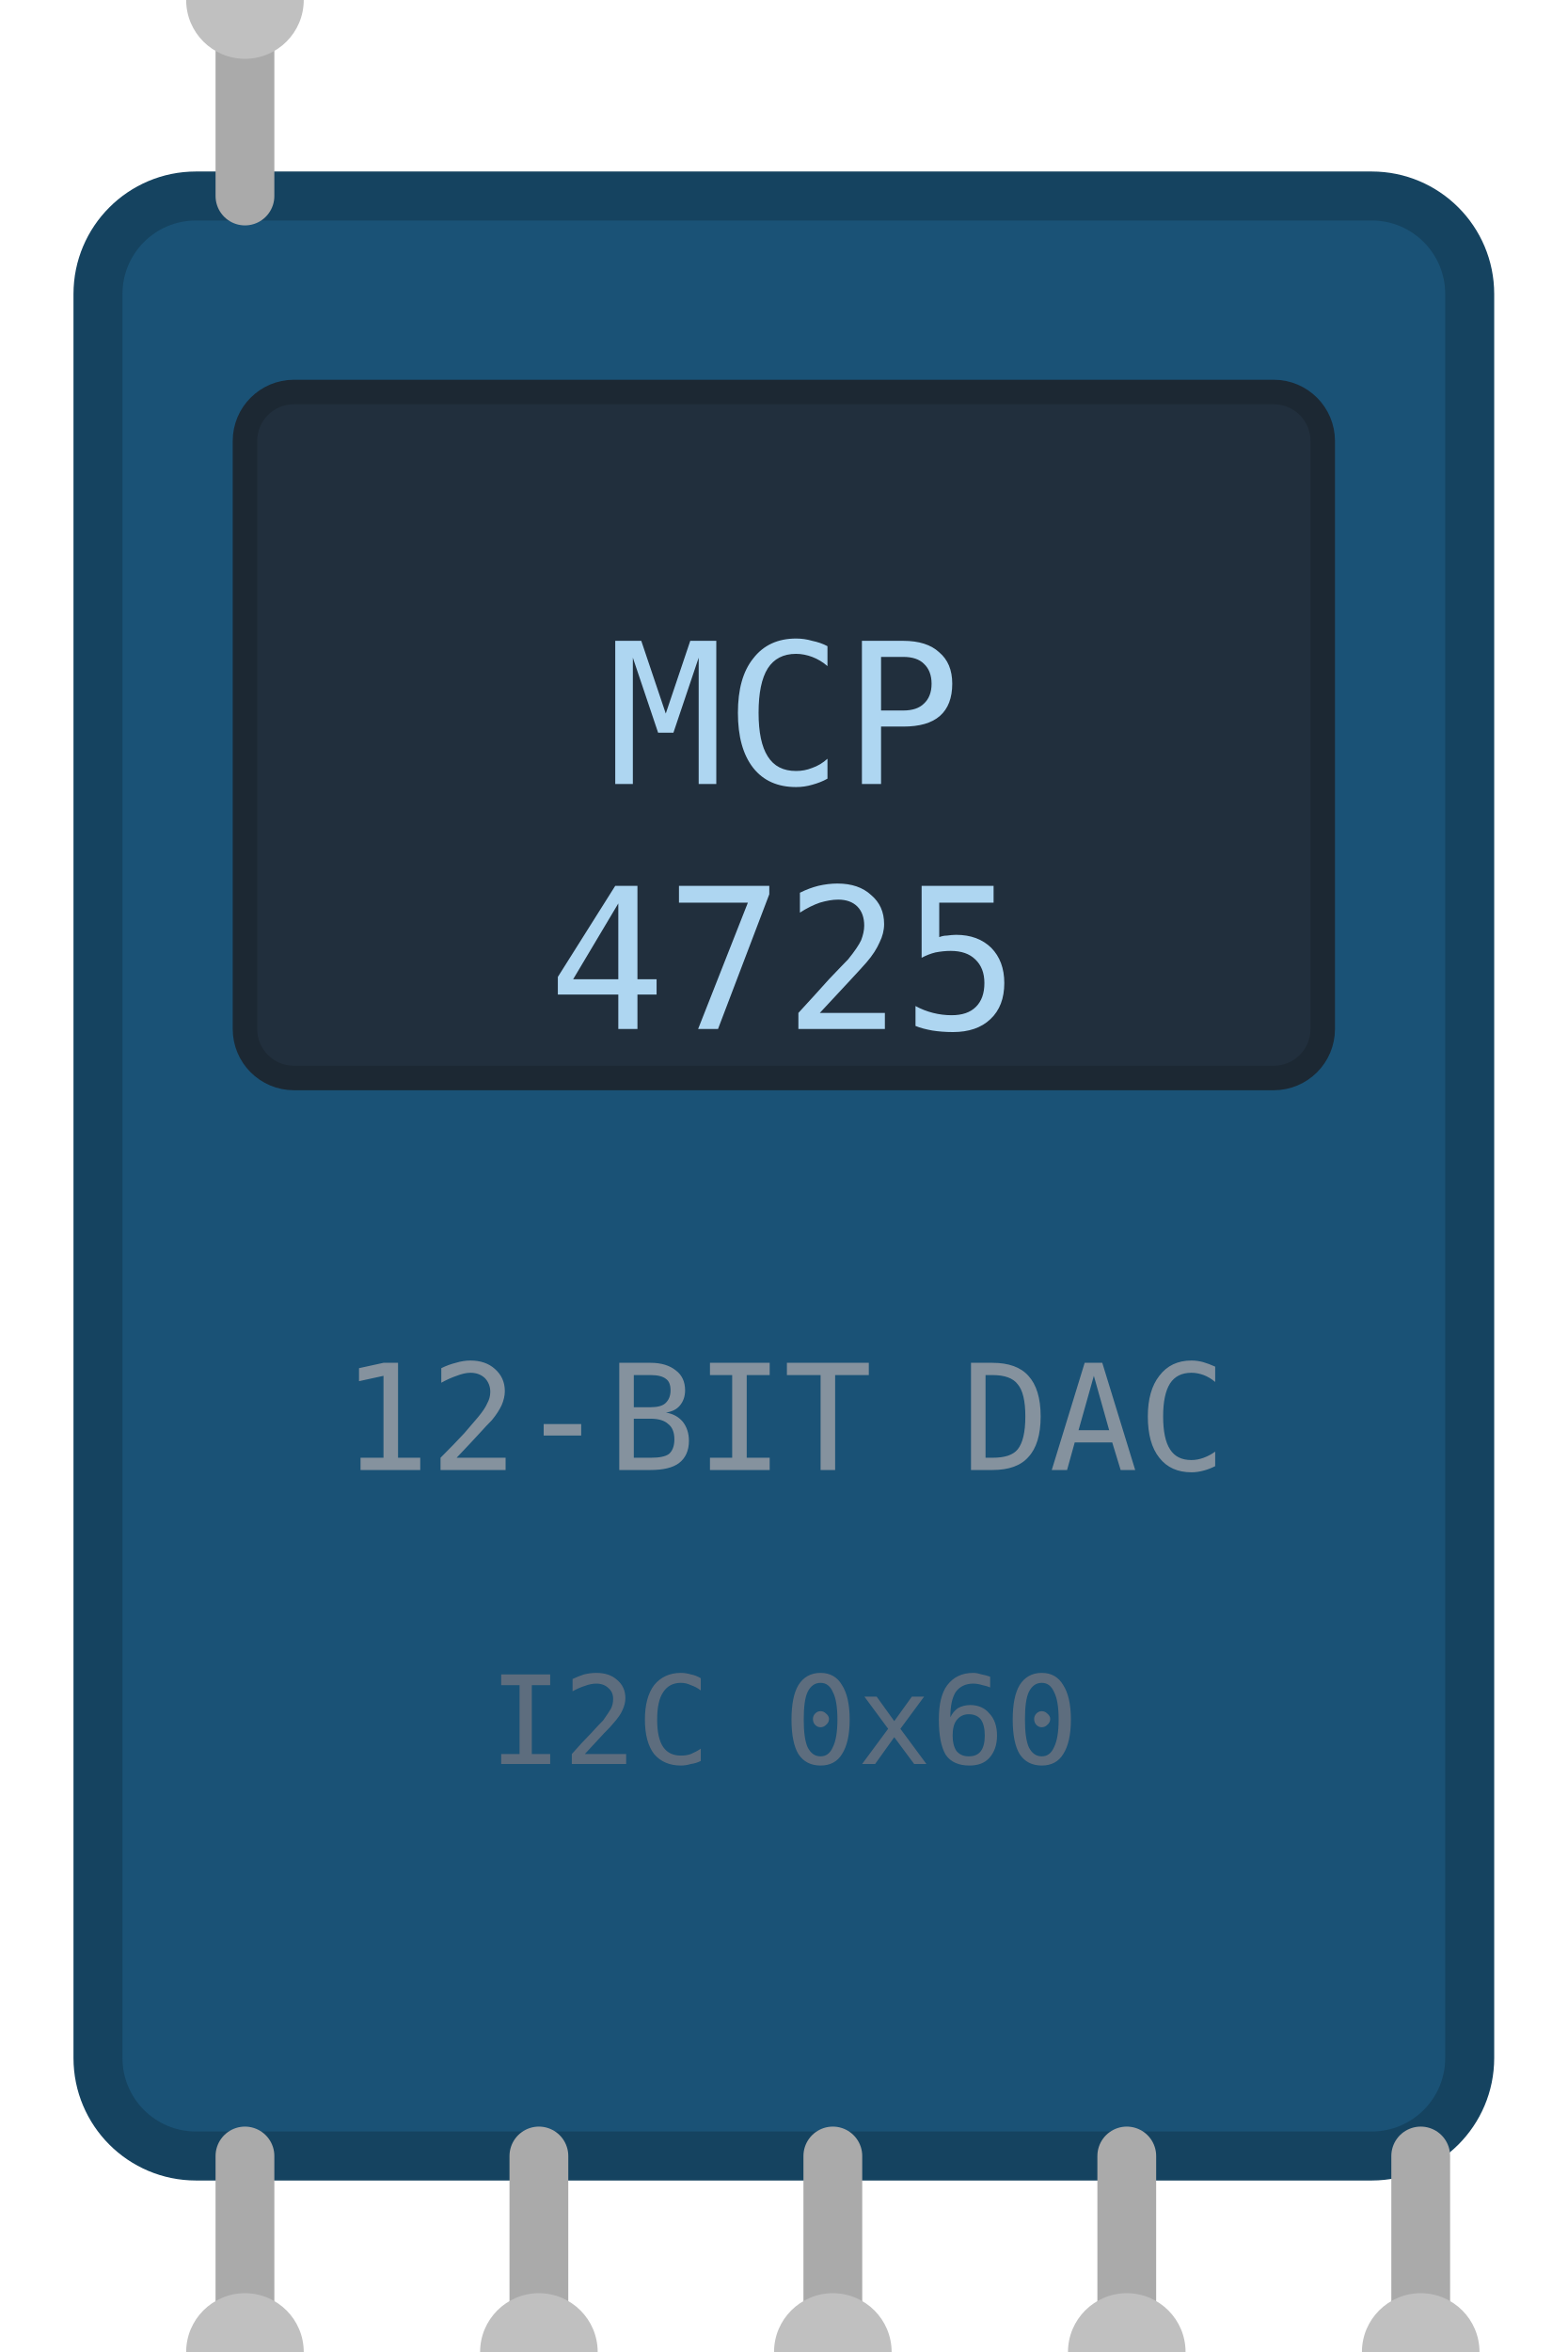
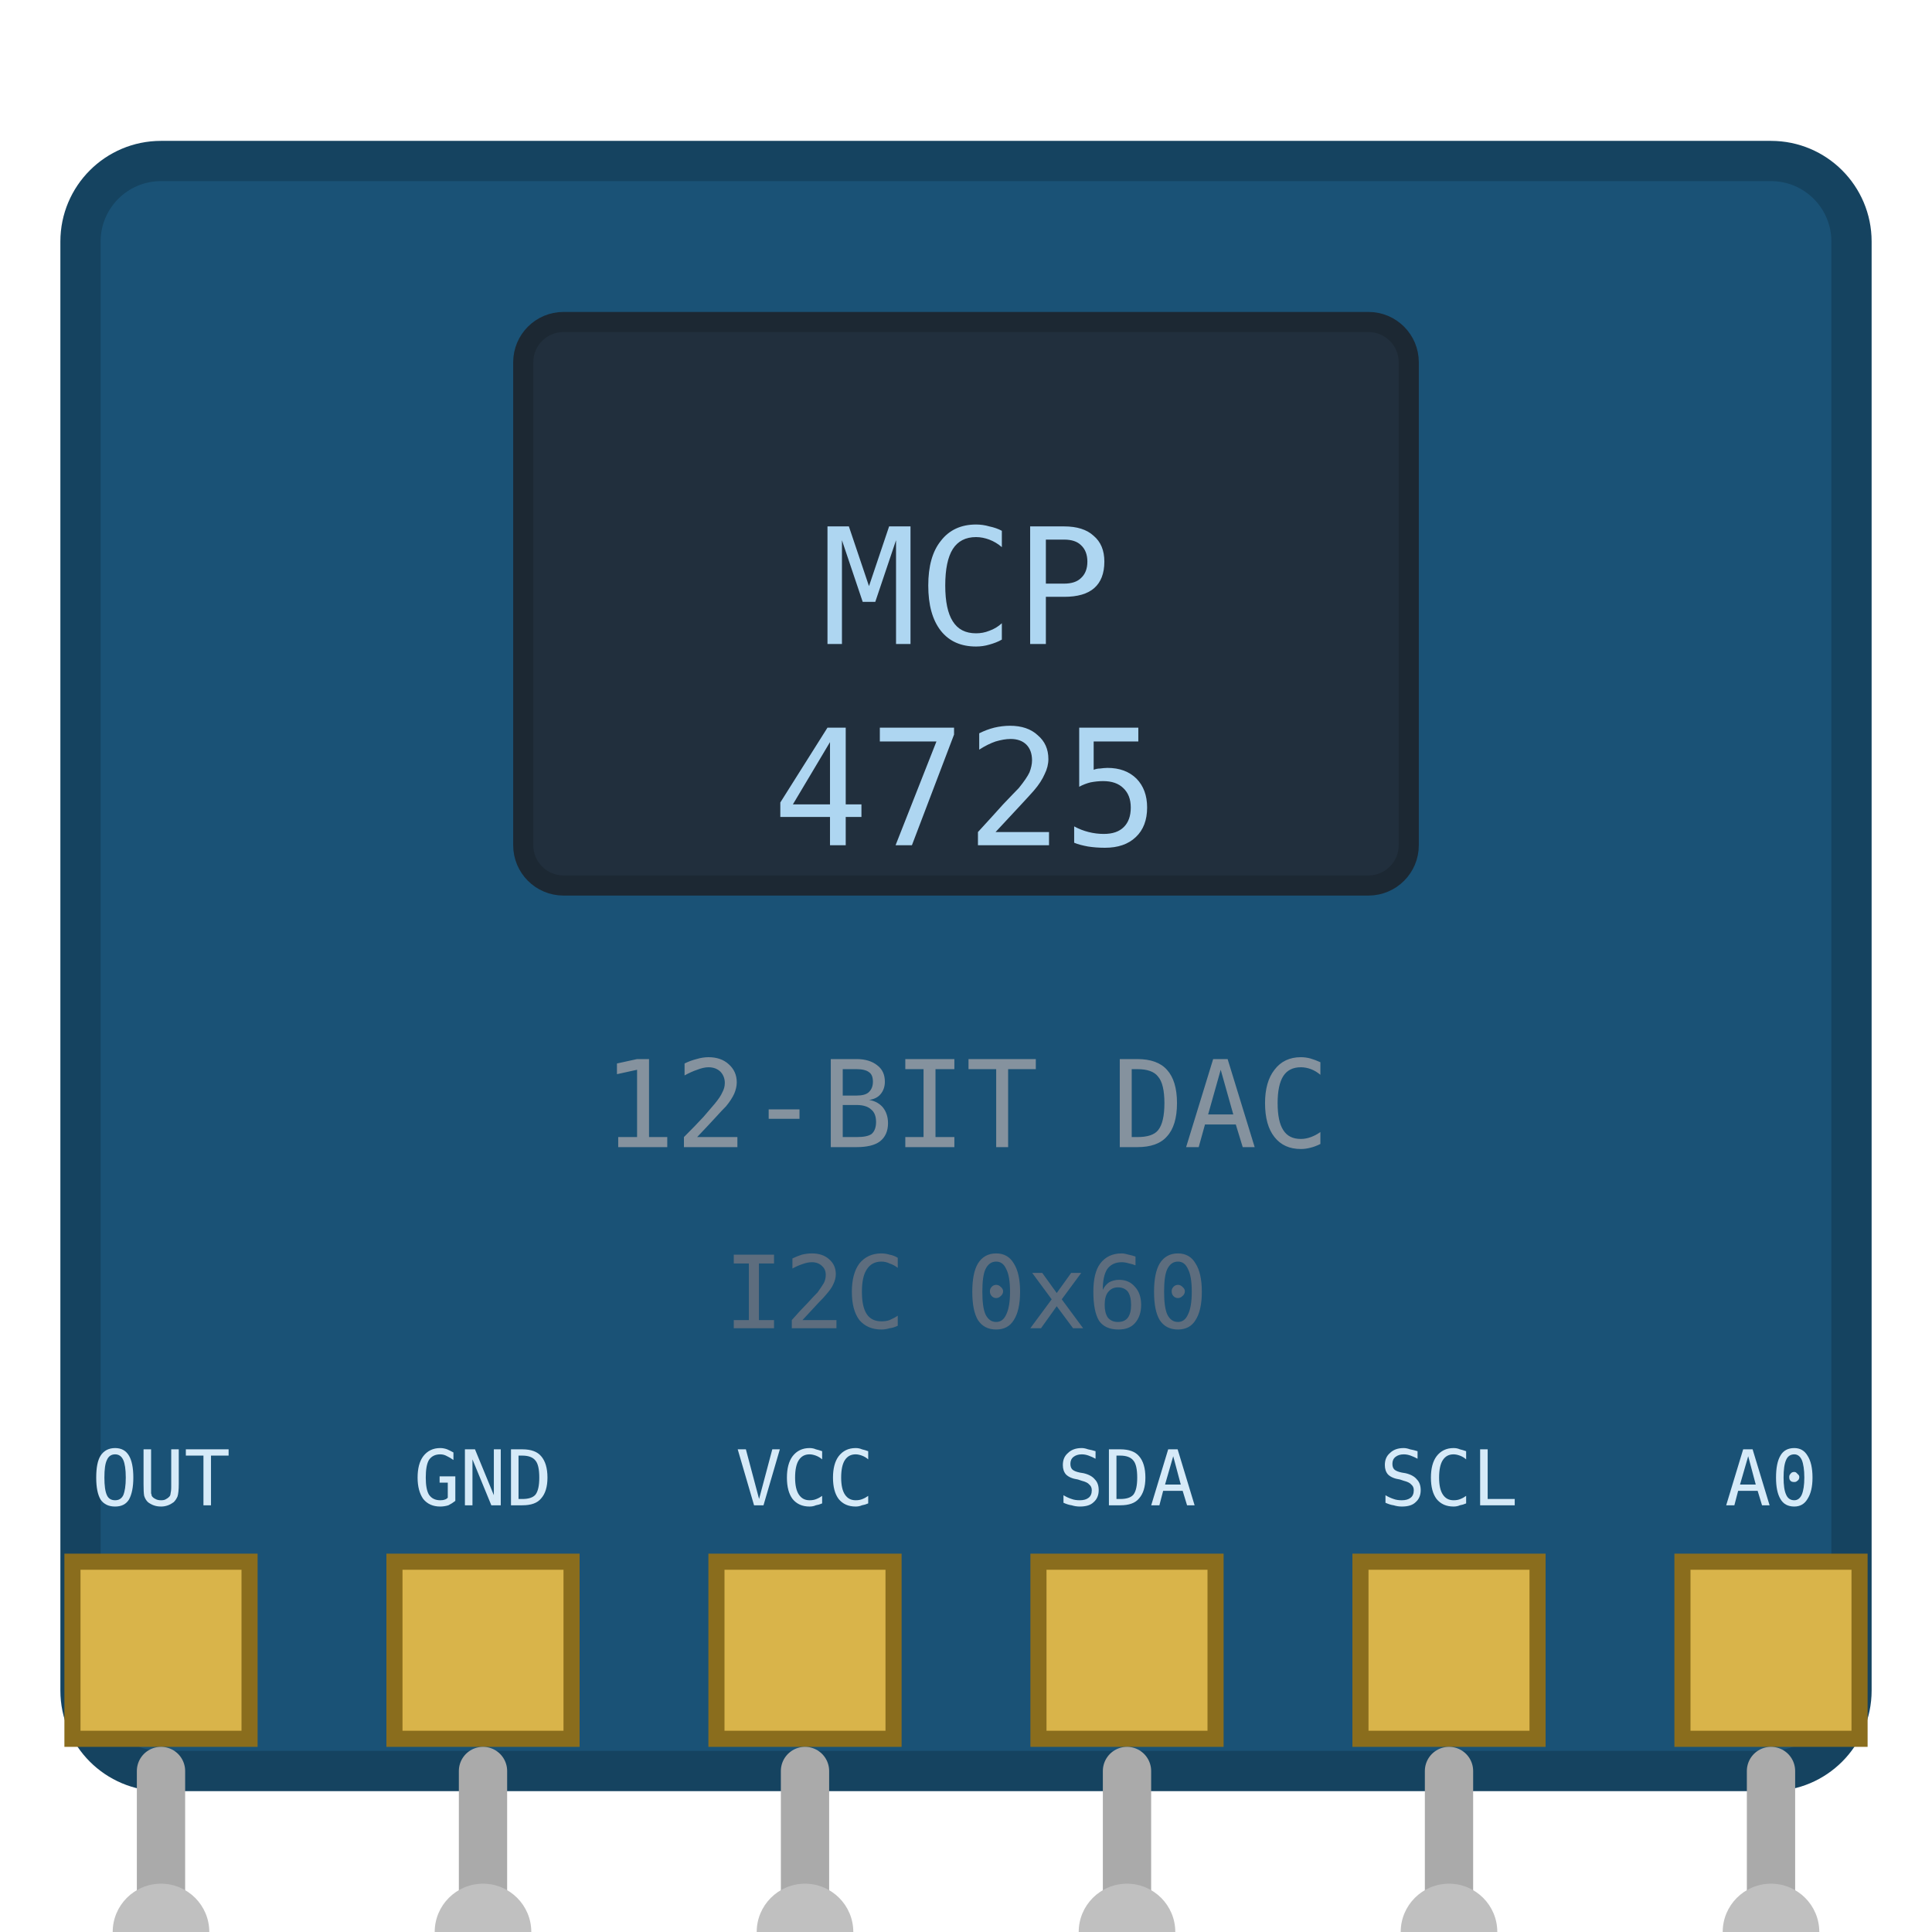
- <svg xmlns="http://www.w3.org/2000/svg" viewBox="0 0 32 48" width="32" height="48">
-   <rect x="2" y="4" width="28" height="40" rx="2" fill="#1a5276" stroke="#154360" stroke-width="1" />
-   <rect x="5" y="8" width="22" height="14" rx="1" fill="#212f3d" stroke="#1c2833" stroke-width="0.5" />
-   <text x="16" y="16" text-anchor="middle" font-family="monospace" font-size="4" fill="#aed6f1">MCP</text>
-   <text x="16" y="21" text-anchor="middle" font-family="monospace" font-size="4" fill="#aed6f1">4725</text>
-   <text x="16" y="30" text-anchor="middle" font-family="monospace" font-size="3" fill="#85929e">12-BIT DAC</text>
-   <text x="16" y="36" text-anchor="middle" font-family="monospace" font-size="2.5" fill="#5d6d7e">I2C 0x60</text>
-   <g stroke="#aaa" stroke-width="1.2" stroke-linecap="round">
-     <line x1="5" y1="44" x2="5" y2="48" />
-     <line x1="11" y1="44" x2="11" y2="48" />
-     <line x1="17" y1="44" x2="17" y2="48" />
-     <line x1="23" y1="44" x2="23" y2="48" />
-     <line x1="29" y1="44" x2="29" y2="48" />
-   </g>
-   <g fill="#c0c0c0">
-     <circle cx="5" cy="48" r="1.2" />
-     <circle cx="11" cy="48" r="1.2" />
-     <circle cx="17" cy="48" r="1.2" />
-     <circle cx="23" cy="48" r="1.2" />
-     <circle cx="29" cy="48" r="1.2" />
-   </g>
-   <line x1="5" y1="0" x2="5" y2="4" stroke="#aaa" stroke-width="1.2" stroke-linecap="round" />
-   <circle cx="5" cy="0" r="1.2" fill="#c0c0c0" />
+ <svg xmlns="http://www.w3.org/2000/svg" viewBox="0 0 48 48" width="48" height="48">
+   <rect x="2" y="4" width="44" height="40" rx="2" fill="#1a5276" stroke="#154360" stroke-width="1" />
+   <rect x="13" y="8" width="22" height="14" rx="1" fill="#212f3d" stroke="#1c2833" stroke-width="0.5" />
+   <text x="24" y="16" text-anchor="middle" font-family="monospace" font-size="4" fill="#aed6f1">MCP</text>
+   <text x="24" y="21" text-anchor="middle" font-family="monospace" font-size="4" fill="#aed6f1">4725</text>
+   <text x="24" y="28.5" text-anchor="middle" font-family="monospace" font-size="3" fill="#85929e">12-BIT DAC</text>
+   <text x="24" y="33" text-anchor="middle" font-family="monospace" font-size="2.5" fill="#5d6d7e">I2C 0x60</text>
+   <rect x="1.8" y="38.8" width="4.4" height="4.4" fill="#d9b44a" stroke="#8a6d1d" stroke-width="0.4" />
+   <line x1="4" y1="44" x2="4" y2="48" stroke="#aaa" stroke-width="1.2" stroke-linecap="round" />
+   <circle cx="4" cy="48" r="1.2" fill="#c0c0c0" />
+   <text x="4" y="37.4" text-anchor="middle" font-family="monospace" font-size="1.9" fill="#d6eaf8">OUT</text>
+   <rect x="9.8" y="38.8" width="4.4" height="4.4" fill="#d9b44a" stroke="#8a6d1d" stroke-width="0.4" />
+   <line x1="12" y1="44" x2="12" y2="48" stroke="#aaa" stroke-width="1.2" stroke-linecap="round" />
+   <circle cx="12" cy="48" r="1.2" fill="#c0c0c0" />
+   <text x="12" y="37.4" text-anchor="middle" font-family="monospace" font-size="1.9" fill="#d6eaf8">GND</text>
+   <rect x="17.8" y="38.8" width="4.4" height="4.4" fill="#d9b44a" stroke="#8a6d1d" stroke-width="0.4" />
+   <line x1="20" y1="44" x2="20" y2="48" stroke="#aaa" stroke-width="1.2" stroke-linecap="round" />
+   <circle cx="20" cy="48" r="1.2" fill="#c0c0c0" />
+   <text x="20" y="37.4" text-anchor="middle" font-family="monospace" font-size="1.9" fill="#d6eaf8">VCC</text>
+   <rect x="25.8" y="38.8" width="4.4" height="4.4" fill="#d9b44a" stroke="#8a6d1d" stroke-width="0.4" />
+   <line x1="28" y1="44" x2="28" y2="48" stroke="#aaa" stroke-width="1.2" stroke-linecap="round" />
+   <circle cx="28" cy="48" r="1.2" fill="#c0c0c0" />
+   <text x="28" y="37.4" text-anchor="middle" font-family="monospace" font-size="1.9" fill="#d6eaf8">SDA</text>
+   <rect x="33.8" y="38.8" width="4.4" height="4.4" fill="#d9b44a" stroke="#8a6d1d" stroke-width="0.4" />
+   <line x1="36" y1="44" x2="36" y2="48" stroke="#aaa" stroke-width="1.2" stroke-linecap="round" />
+   <circle cx="36" cy="48" r="1.2" fill="#c0c0c0" />
+   <text x="36" y="37.4" text-anchor="middle" font-family="monospace" font-size="1.9" fill="#d6eaf8">SCL</text>
+   <rect x="41.8" y="38.8" width="4.4" height="4.4" fill="#d9b44a" stroke="#8a6d1d" stroke-width="0.4" />
+   <line x1="44" y1="44" x2="44" y2="48" stroke="#aaa" stroke-width="1.2" stroke-linecap="round" />
+   <circle cx="44" cy="48" r="1.2" fill="#c0c0c0" />
+   <text x="44" y="37.4" text-anchor="middle" font-family="monospace" font-size="1.9" fill="#d6eaf8">A0</text>
</svg>
